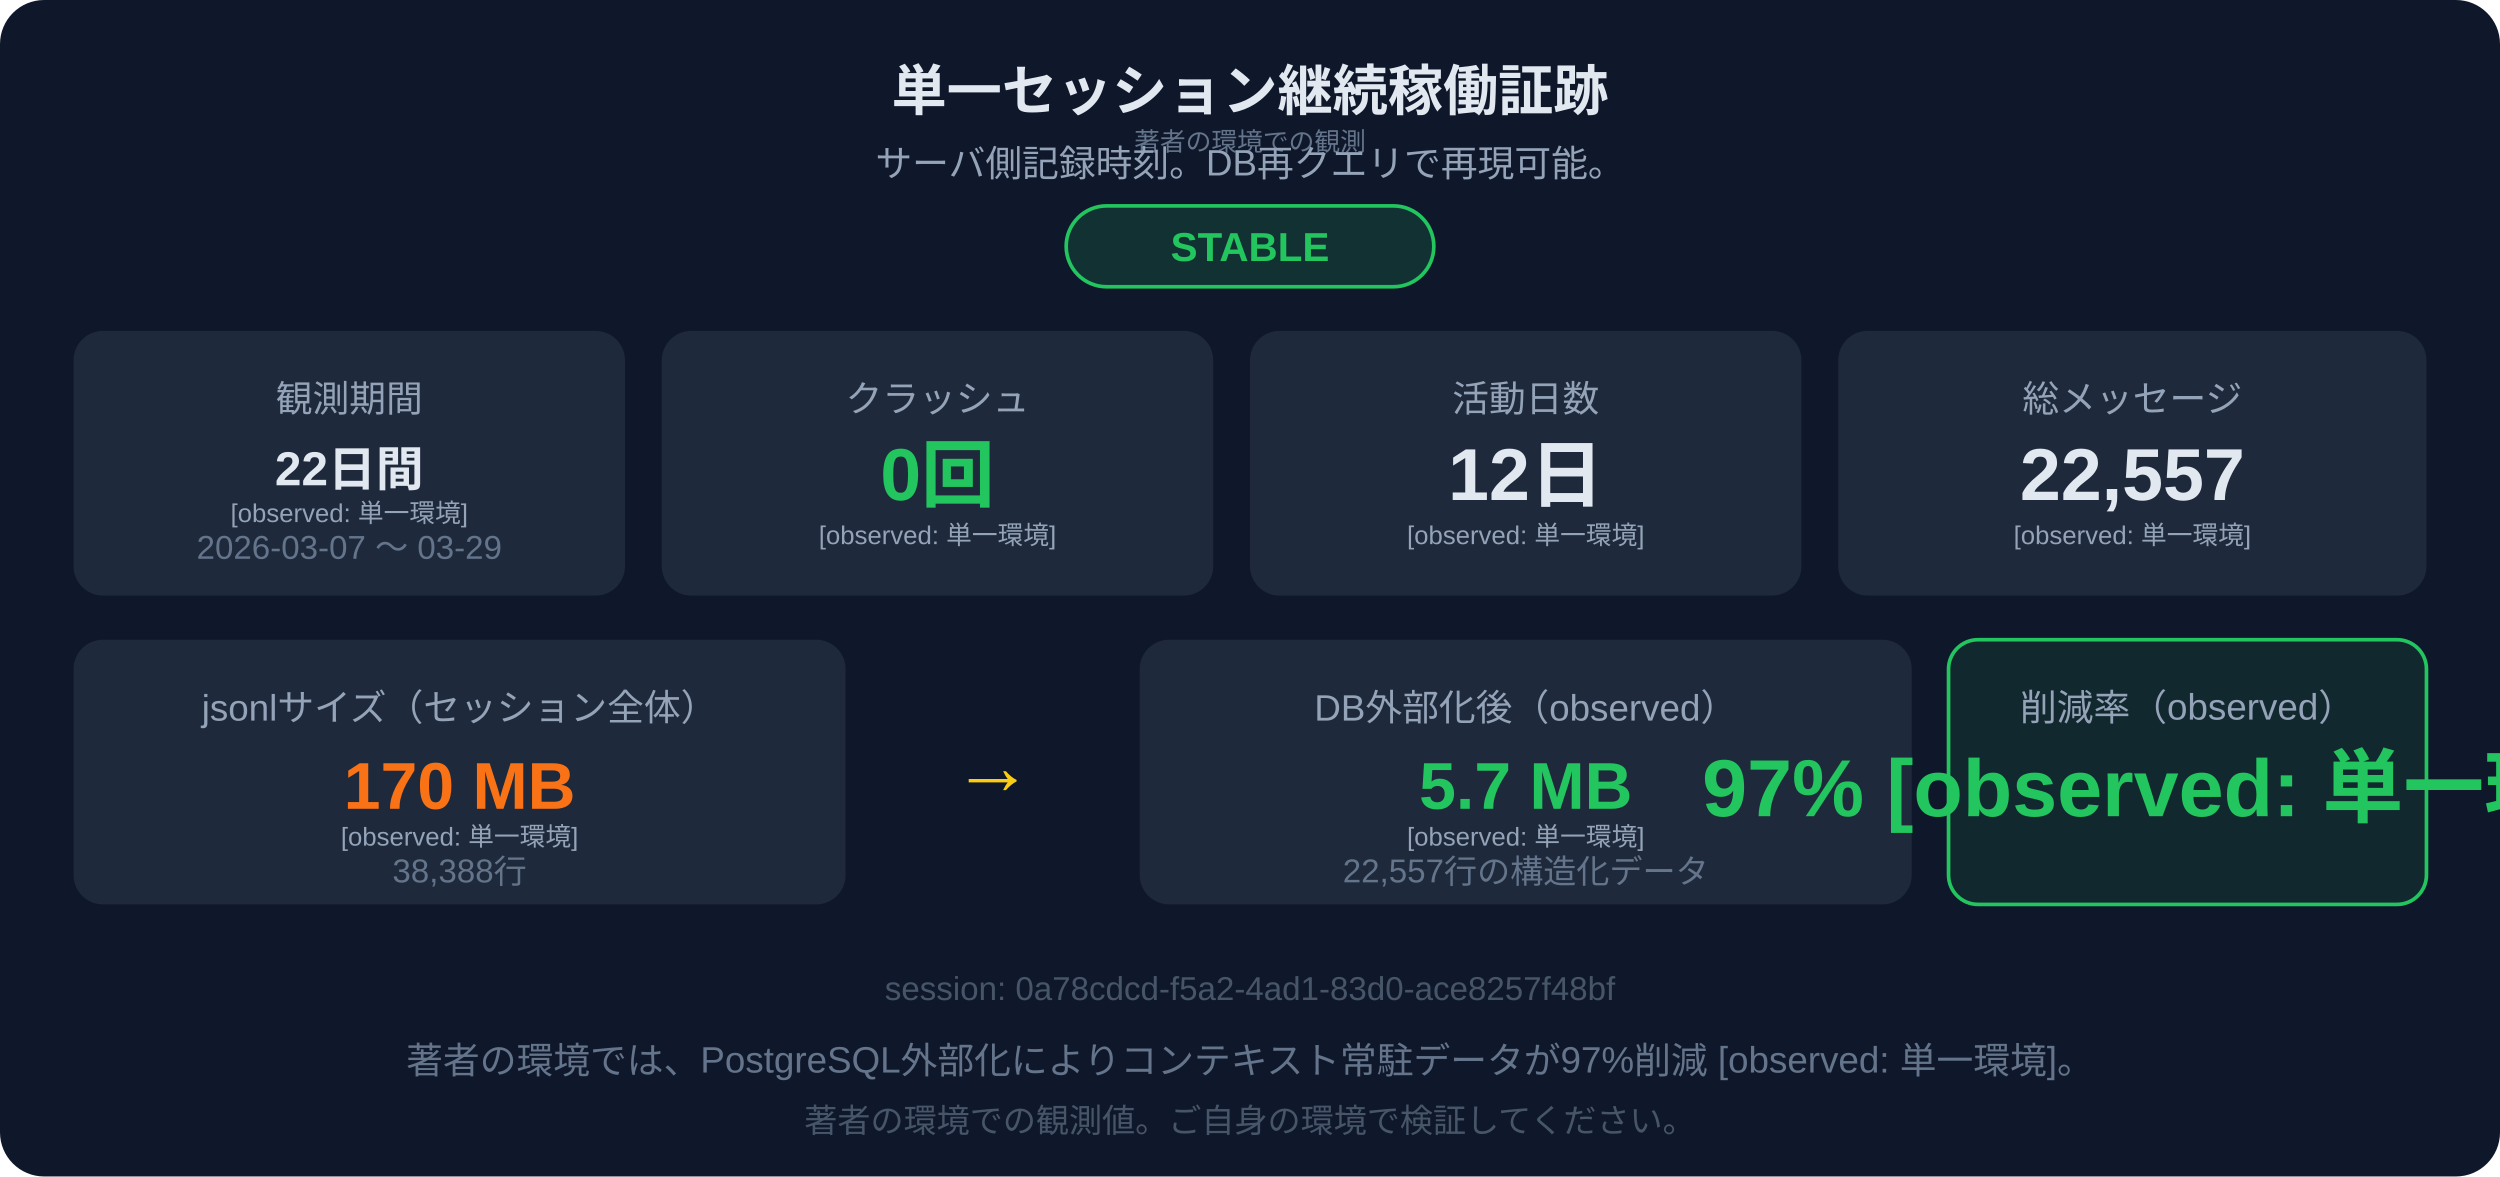
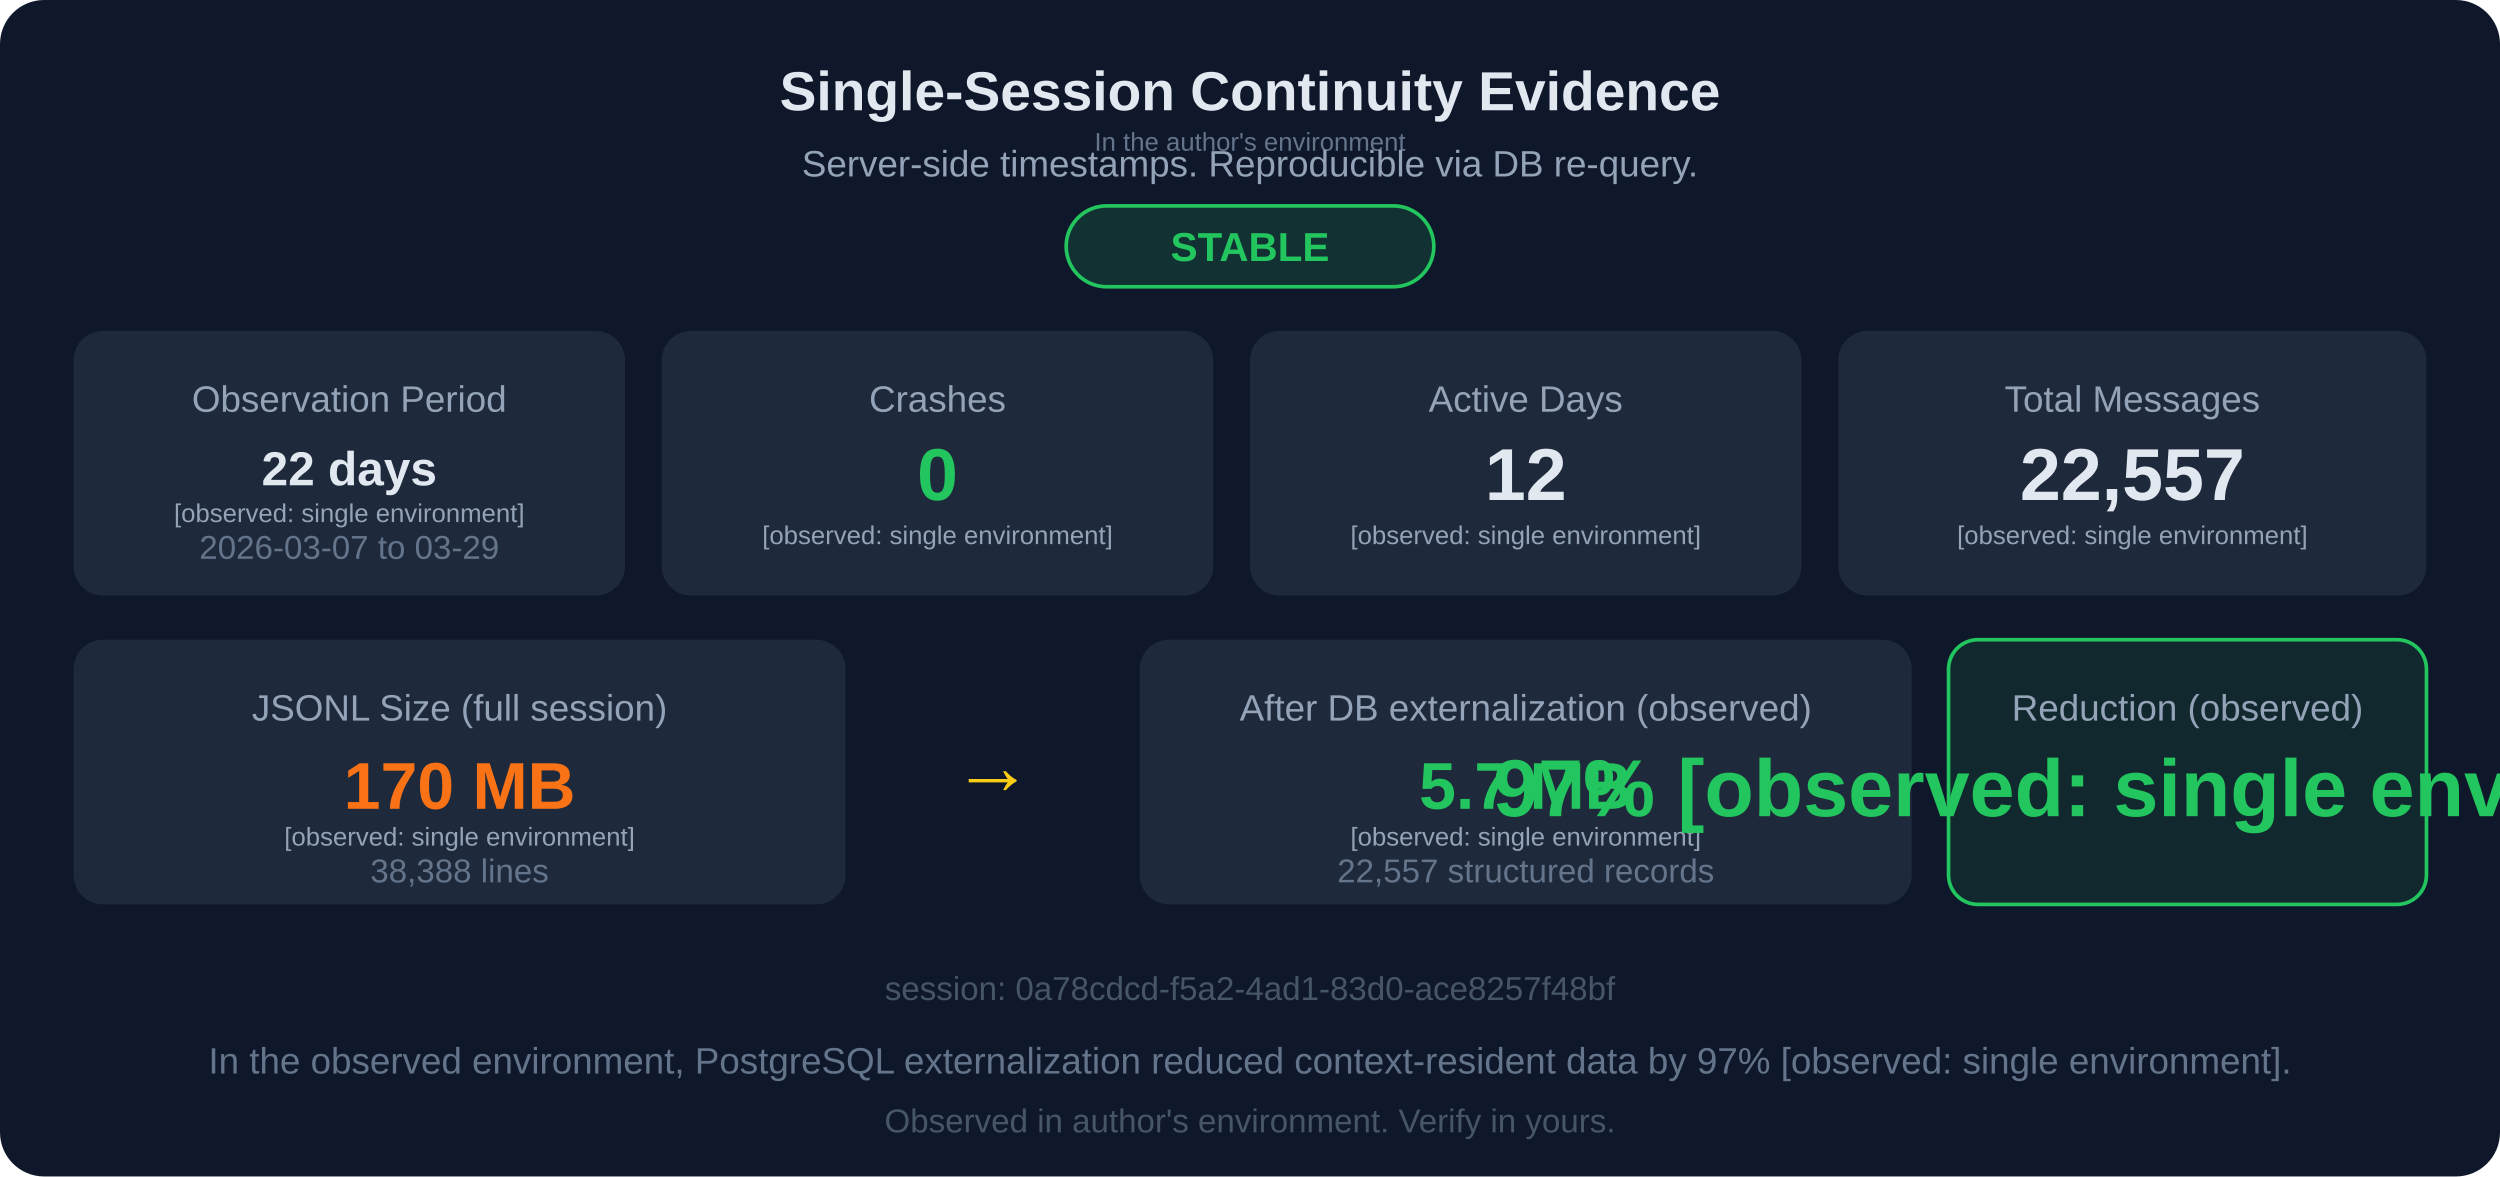
<svg xmlns="http://www.w3.org/2000/svg" viewBox="0 0 680 320" font-family="Segoe UI, Arial, sans-serif">
  <rect width="680" height="320" fill="#0f172a" rx="12" />
-   <text x="340" y="30" text-anchor="middle" fill="#e2e8f0" font-size="15" font-weight="600">単一セッション継続稼働証跡</text>
-   <text x="340" y="41" text-anchor="middle" fill="#64748b" font-size="7">著者の環境での観測</text>
-   <text x="340" y="48" text-anchor="middle" fill="#94a3b8" font-size="10">サーバ側記録時刻。DB再クエリで再現可能。</text>
+   <text x="340" y="30" text-anchor="middle" fill="#e2e8f0" font-size="15" font-weight="600">Single-Session Continuity Evidence</text>
+   <text x="340" y="41" text-anchor="middle" fill="#64748b" font-size="7">In the author's environment</text>
+   <text x="340" y="48" text-anchor="middle" fill="#94a3b8" font-size="10">Server-side timestamps. Reproducible via DB re-query.</text>
  <rect x="290" y="56" width="100" height="22" fill="#22c55e" fill-opacity="0.15" rx="11" stroke="#22c55e" stroke-width="1" />
  <text x="340" y="71" text-anchor="middle" fill="#22c55e" font-size="11" font-weight="600">STABLE</text>
  <rect x="20" y="90" width="150" height="72" fill="#1e293b" rx="8" />
-   <text x="95" y="112" text-anchor="middle" fill="#94a3b8" font-size="10">観測期間</text>
-   <text x="95" y="132" text-anchor="middle" fill="#e2e8f0" font-size="13" font-weight="600">22日間</text>
-   <text x="95" y="142" text-anchor="middle" fill="#94a3b8" font-size="7">[observed: 単一環境]</text>
-   <text x="95" y="152" text-anchor="middle" fill="#64748b" font-size="9">2026-03-07 〜 03-29</text>
+   <text x="95" y="112" text-anchor="middle" fill="#94a3b8" font-size="10">Observation Period</text>
+   <text x="95" y="132" text-anchor="middle" fill="#e2e8f0" font-size="13" font-weight="600">22 days</text>
+   <text x="95" y="142" text-anchor="middle" fill="#94a3b8" font-size="7">[observed: single environment]</text>
+   <text x="95" y="152" text-anchor="middle" fill="#64748b" font-size="9">2026-03-07 to 03-29</text>
  <rect x="180" y="90" width="150" height="72" fill="#1e293b" rx="8" />
-   <text x="255" y="112" text-anchor="middle" fill="#94a3b8" font-size="10">クラッシュ</text>
-   <text x="255" y="136" text-anchor="middle" fill="#22c55e" font-size="20" font-weight="700">0回</text>
-   <text x="255" y="148" text-anchor="middle" fill="#94a3b8" font-size="7">[observed: 単一環境]</text>
+   <text x="255" y="112" text-anchor="middle" fill="#94a3b8" font-size="10">Crashes</text>
+   <text x="255" y="136" text-anchor="middle" fill="#22c55e" font-size="20" font-weight="700">0</text>
+   <text x="255" y="148" text-anchor="middle" fill="#94a3b8" font-size="7">[observed: single environment]</text>
  <rect x="340" y="90" width="150" height="72" fill="#1e293b" rx="8" />
-   <text x="415" y="112" text-anchor="middle" fill="#94a3b8" font-size="10">活動日数</text>
-   <text x="415" y="136" text-anchor="middle" fill="#e2e8f0" font-size="20" font-weight="600">12日</text>
-   <text x="415" y="148" text-anchor="middle" fill="#94a3b8" font-size="7">[observed: 単一環境]</text>
+   <text x="415" y="112" text-anchor="middle" fill="#94a3b8" font-size="10">Active Days</text>
+   <text x="415" y="136" text-anchor="middle" fill="#e2e8f0" font-size="20" font-weight="600">12</text>
+   <text x="415" y="148" text-anchor="middle" fill="#94a3b8" font-size="7">[observed: single environment]</text>
  <rect x="500" y="90" width="160" height="72" fill="#1e293b" rx="8" />
-   <text x="580" y="112" text-anchor="middle" fill="#94a3b8" font-size="10">総メッセージ</text>
+   <text x="580" y="112" text-anchor="middle" fill="#94a3b8" font-size="10">Total Messages</text>
  <text x="580" y="136" text-anchor="middle" fill="#e2e8f0" font-size="20" font-weight="600">22,557</text>
-   <text x="580" y="148" text-anchor="middle" fill="#94a3b8" font-size="7">[observed: 単一環境]</text>
+   <text x="580" y="148" text-anchor="middle" fill="#94a3b8" font-size="7">[observed: single environment]</text>
  <rect x="20" y="174" width="210" height="72" fill="#1e293b" rx="8" />
-   <text x="125" y="196" text-anchor="middle" fill="#94a3b8" font-size="10">jsonlサイズ（セッション全体）</text>
+   <text x="125" y="196" text-anchor="middle" fill="#94a3b8" font-size="10">JSONL Size (full session)</text>
  <text x="125" y="220" text-anchor="middle" fill="#f97316" font-size="18" font-weight="600">170 MB</text>
-   <text x="125" y="230" text-anchor="middle" fill="#94a3b8" font-size="7">[observed: 単一環境]</text>
-   <text x="125" y="240" text-anchor="middle" fill="#64748b" font-size="9">38,388行</text>
+   <text x="125" y="230" text-anchor="middle" fill="#94a3b8" font-size="7">[observed: single environment]</text>
+   <text x="125" y="240" text-anchor="middle" fill="#64748b" font-size="9">38,388 lines</text>
  <rect x="240" y="174" width="60" height="72" fill="none" />
  <text x="270" y="216" text-anchor="middle" fill="#facc15" font-size="22">→</text>
  <rect x="310" y="174" width="210" height="72" fill="#1e293b" rx="8" />
-   <text x="415" y="196" text-anchor="middle" fill="#94a3b8" font-size="10">DB外部化後（observed）</text>
+   <text x="415" y="196" text-anchor="middle" fill="#94a3b8" font-size="10">After DB externalization (observed)</text>
  <text x="415" y="220" text-anchor="middle" fill="#22c55e" font-size="18" font-weight="600">5.7 MB</text>
-   <text x="415" y="230" text-anchor="middle" fill="#94a3b8" font-size="7">[observed: 単一環境]</text>
-   <text x="415" y="240" text-anchor="middle" fill="#64748b" font-size="9">22,557行の構造化データ</text>
+   <text x="415" y="230" text-anchor="middle" fill="#94a3b8" font-size="7">[observed: single environment]</text>
+   <text x="415" y="240" text-anchor="middle" fill="#64748b" font-size="9">22,557 structured records</text>
  <rect x="530" y="174" width="130" height="72" fill="#22c55e" fill-opacity="0.1" rx="8" stroke="#22c55e" stroke-width="1" />
-   <text x="595" y="196" text-anchor="middle" fill="#94a3b8" font-size="10">削減率（observed）</text>
-   <text x="595" y="222" text-anchor="middle" fill="#22c55e" font-size="22" font-weight="700">97% [observed: 単一環境]</text>
+   <text x="595" y="196" text-anchor="middle" fill="#94a3b8" font-size="10">Reduction (observed)</text>
+   <text x="595" y="222" text-anchor="middle" fill="#22c55e" font-size="22" font-weight="700">97% [observed: single environment]</text>
  <text x="340" y="272" text-anchor="middle" fill="#475569" font-size="9">session: 0a78cdcd-f5a2-4ad1-83d0-ace8257f48bf</text>
-   <text x="340" y="292" text-anchor="middle" fill="#64748b" font-size="10">著者の環境では、PostgreSQL外部化によりコンテキスト常駐データが97%削減 [observed: 単一環境]。</text>
-   <text x="340" y="308" text-anchor="middle" fill="#475569" font-size="9">著者の環境での観測値。ご自身の環境で検証してください。</text>
+   <text x="340" y="292" text-anchor="middle" fill="#64748b" font-size="10">In the observed environment, PostgreSQL externalization reduced context-resident data by 97% [observed: single environment].</text>
+   <text x="340" y="308" text-anchor="middle" fill="#475569" font-size="9">Observed in author's environment. Verify in yours.</text>
</svg>
